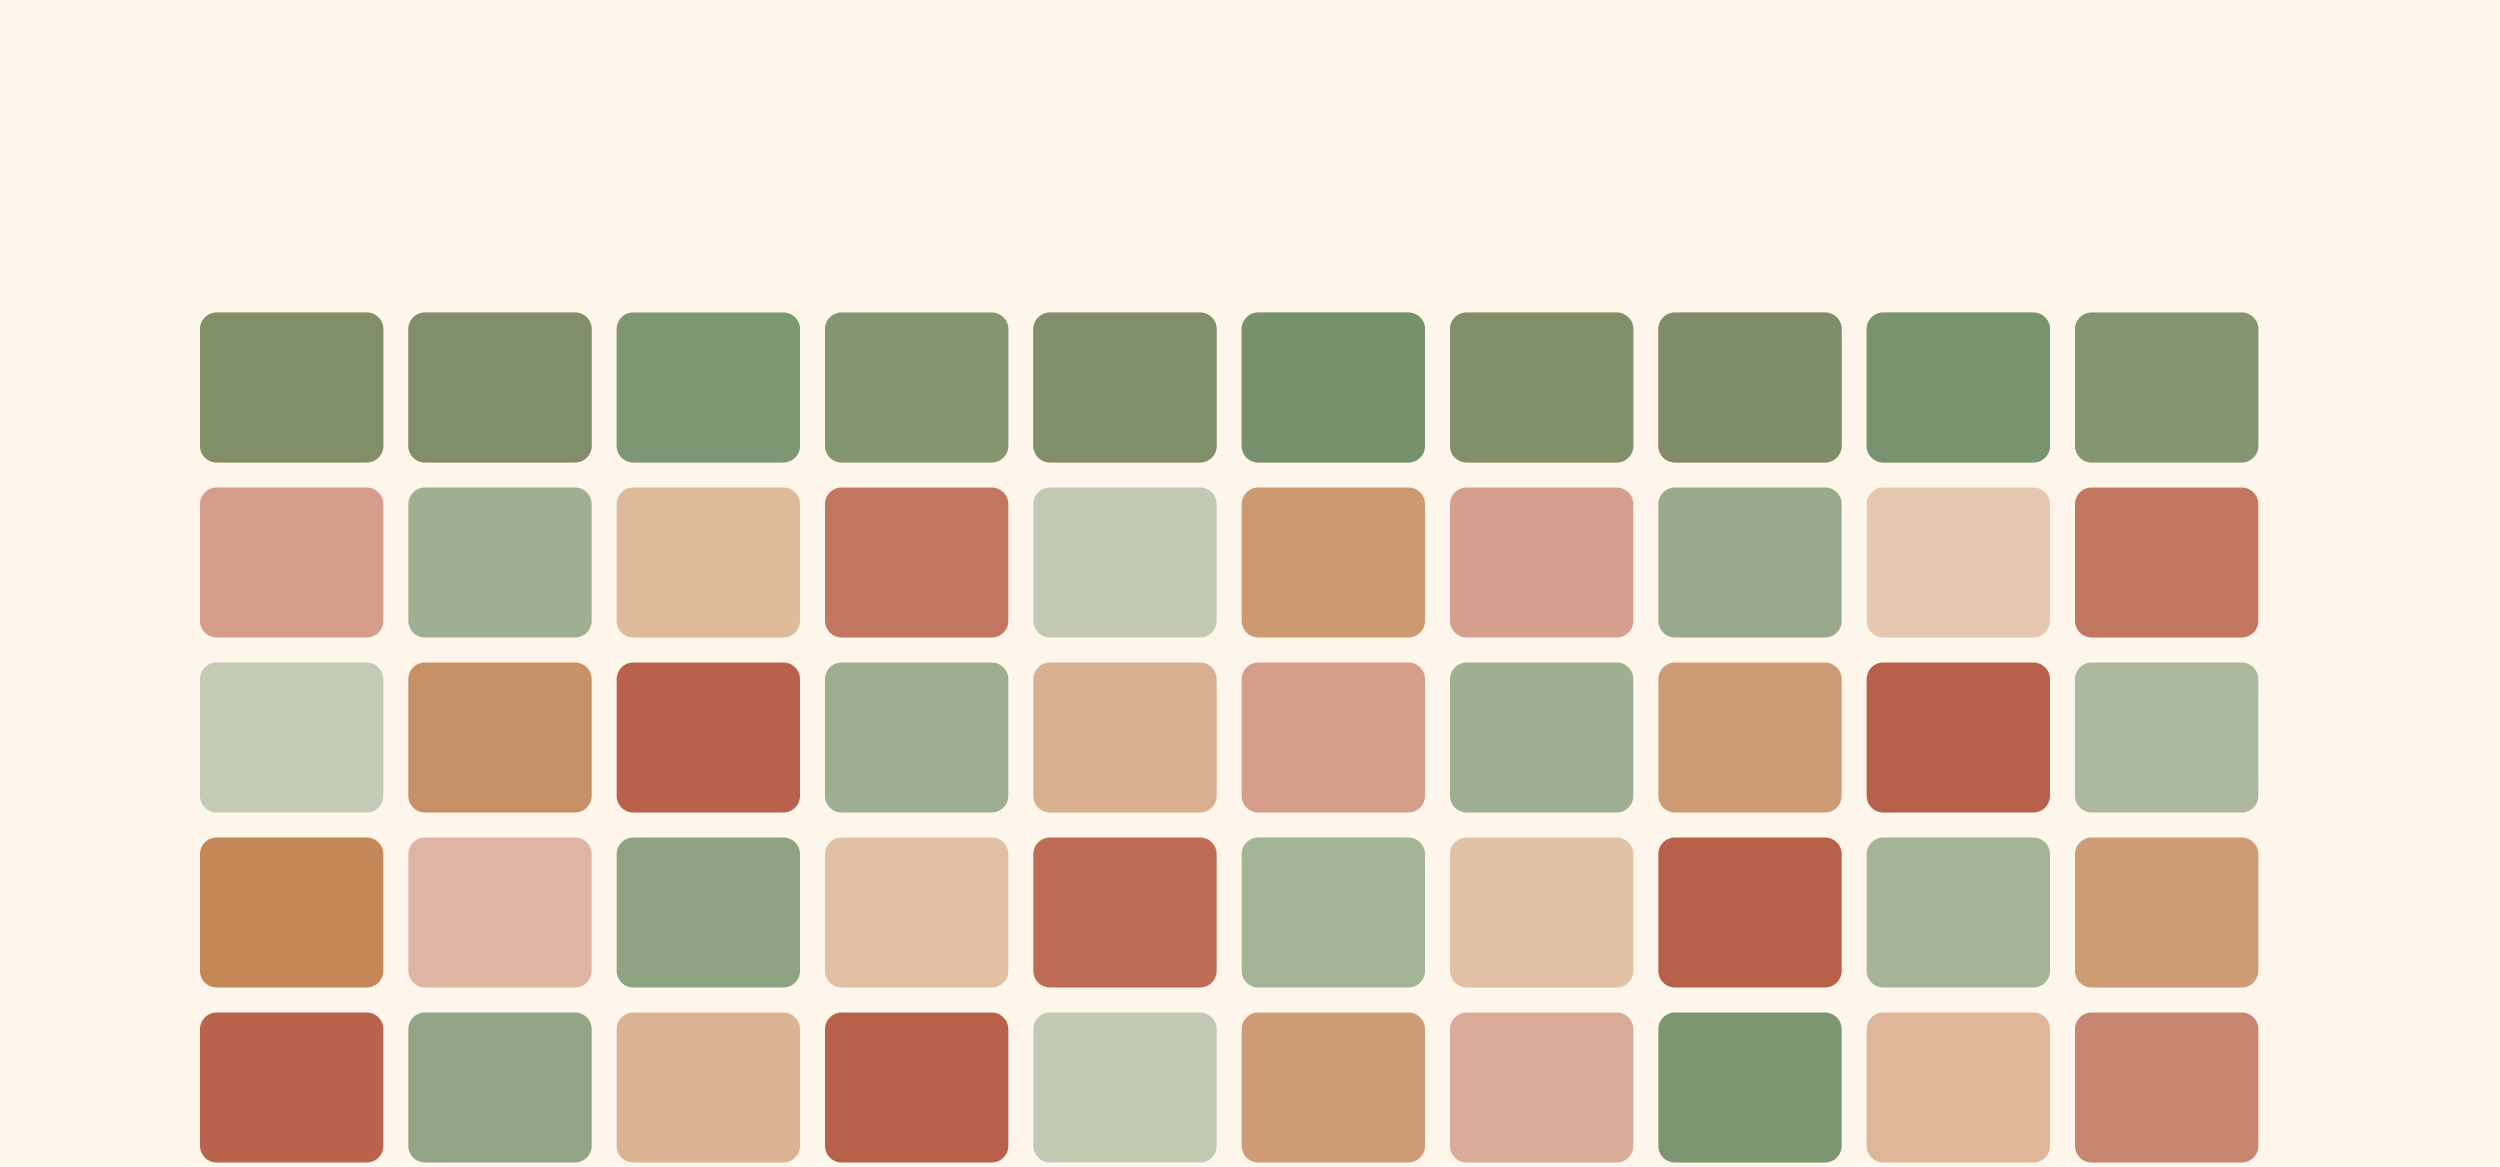
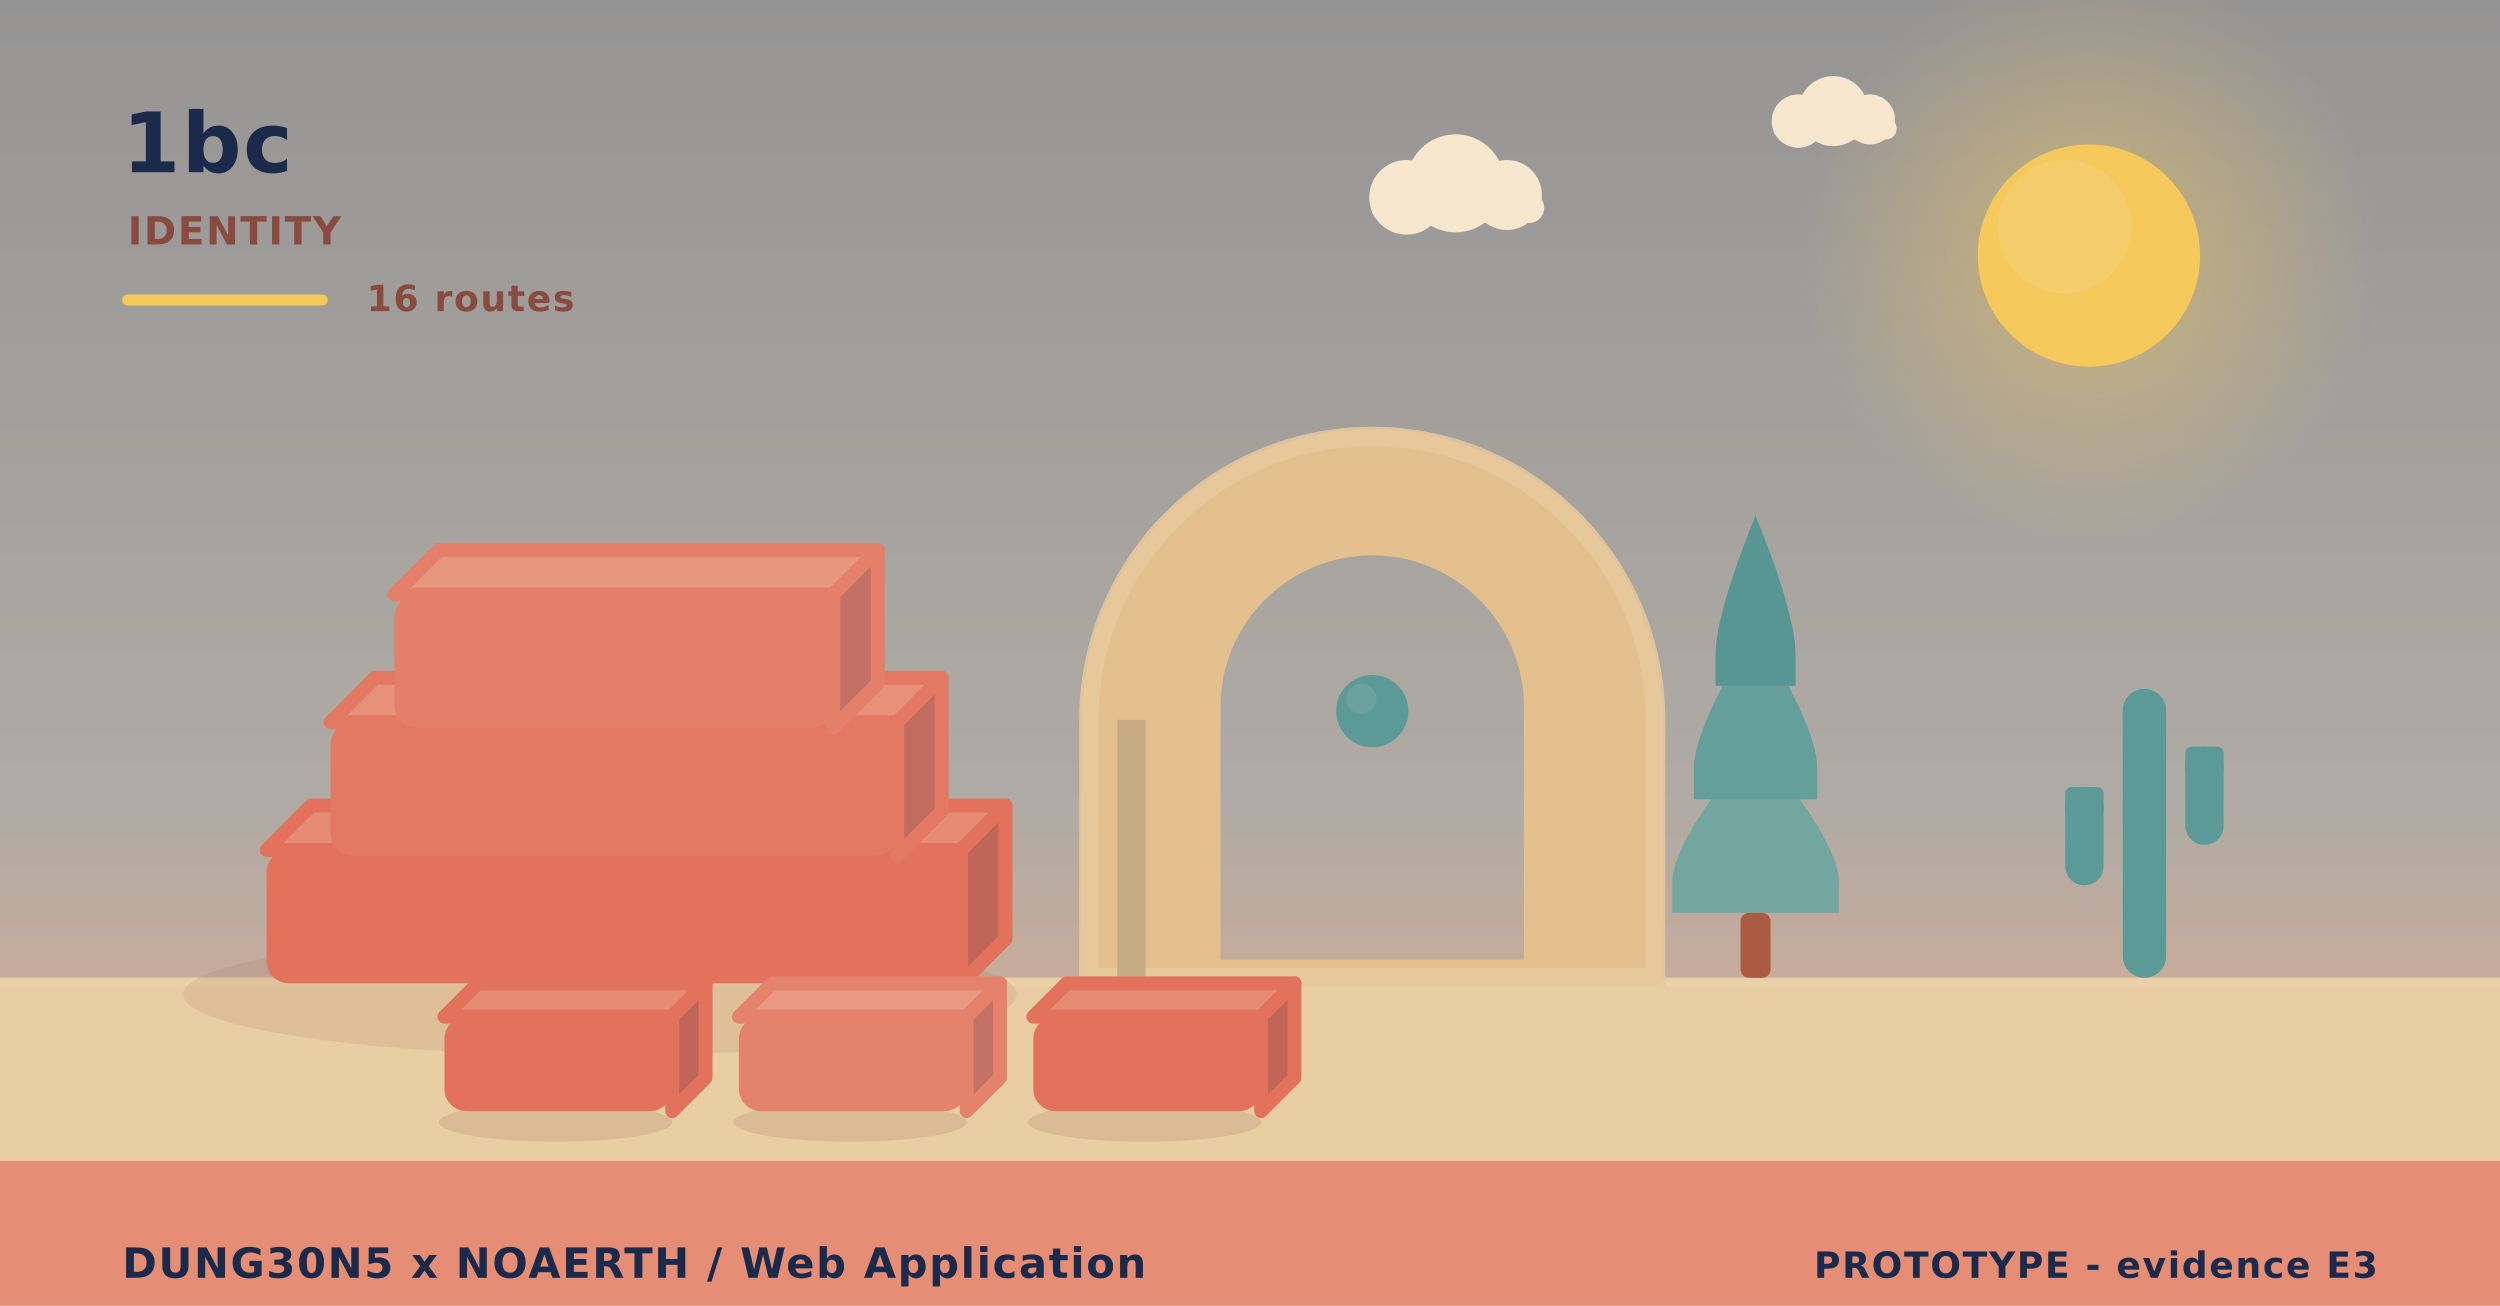
- <svg xmlns="http://www.w3.org/2000/svg" viewBox="0 0 1200 560" width="1200" height="560" role="img" aria-label="1bc hero">
-   <rect width="1200" height="560" fill="#fef6eb" />
-   <defs>
-     <linearGradient id="gh" x1="0" y1="0" x2="1" y2="1">
-       <stop offset="0%" stop-color="#be7e4c" />
-       <stop offset="100%" stop-color="#b4573f" />
-     </linearGradient>
-   </defs>
-   <rect x="96.00" y="150.00" width="88.00" height="72.00" rx="8.00" fill="#be7e4c" opacity="0.62" />
-   <rect x="196.00" y="150.00" width="88.00" height="72.00" rx="8.00" fill="#b4573f" opacity="0.53" />
-   <rect x="296.00" y="150.00" width="88.00" height="72.00" rx="8.00" fill="#6c8a62" opacity="0.38" />
-   <rect x="396.00" y="150.00" width="88.00" height="72.00" rx="8.00" fill="#be7e4c" opacity="0.40" />
-   <rect x="496.00" y="150.00" width="88.00" height="72.00" rx="8.00" fill="#b4573f" opacity="0.51" />
-   <rect x="596.00" y="150.00" width="88.00" height="72.00" rx="8.00" fill="#6c8a62" opacity="0.64" />
-   <rect x="696.00" y="150.00" width="88.00" height="72.00" rx="8.00" fill="#be7e4c" opacity="0.65" />
-   <rect x="796.00" y="150.00" width="88.00" height="72.00" rx="8.00" fill="#b4573f" opacity="0.58" />
-   <rect x="896.00" y="150.00" width="88.00" height="72.00" rx="8.00" fill="#6c8a62" opacity="0.57" />
-   <rect x="996.00" y="150.00" width="88.00" height="72.00" rx="8.00" fill="#be7e4c" opacity="0.39" />
-   <rect x="96.00" y="234.00" width="88.00" height="72.00" rx="8.00" fill="#b4573f" opacity="0.56" />
-   <rect x="196.00" y="234.00" width="88.00" height="72.00" rx="8.00" fill="#6c8a62" opacity="0.65" />
-   <rect x="296.00" y="234.00" width="88.00" height="72.00" rx="8.00" fill="#be7e4c" opacity="0.51" />
-   <rect x="396.00" y="234.00" width="88.00" height="72.00" rx="8.00" fill="#b4573f" opacity="0.80" />
-   <rect x="496.00" y="234.00" width="88.00" height="72.00" rx="8.00" fill="#6c8a62" opacity="0.41" />
-   <rect x="596.00" y="234.00" width="88.00" height="72.00" rx="8.00" fill="#be7e4c" opacity="0.77" />
-   <rect x="696.00" y="234.00" width="88.00" height="72.00" rx="8.00" fill="#b4573f" opacity="0.55" />
-   <rect x="796.00" y="234.00" width="88.00" height="72.00" rx="8.00" fill="#6c8a62" opacity="0.70" />
-   <rect x="896.00" y="234.00" width="88.00" height="72.00" rx="8.00" fill="#be7e4c" opacity="0.38" />
-   <rect x="996.00" y="234.00" width="88.00" height="72.00" rx="8.00" fill="#b4573f" opacity="0.80" />
-   <rect x="96.00" y="318.00" width="88.00" height="72.00" rx="8.00" fill="#6c8a62" opacity="0.40" />
-   <rect x="196.00" y="318.00" width="88.00" height="72.00" rx="8.00" fill="#be7e4c" opacity="0.84" />
-   <rect x="296.00" y="318.00" width="88.00" height="72.00" rx="8.00" fill="#b4573f" opacity="0.93" />
-   <rect x="396.00" y="318.00" width="88.00" height="72.00" rx="8.00" fill="#6c8a62" opacity="0.66" />
-   <rect x="496.00" y="318.00" width="88.00" height="72.00" rx="8.00" fill="#be7e4c" opacity="0.58" />
-   <rect x="596.00" y="318.00" width="88.00" height="72.00" rx="8.00" fill="#b4573f" opacity="0.56" />
-   <rect x="696.00" y="318.00" width="88.00" height="72.00" rx="8.00" fill="#6c8a62" opacity="0.65" />
-   <rect x="796.00" y="318.00" width="88.00" height="72.00" rx="8.00" fill="#be7e4c" opacity="0.75" />
-   <rect x="896.00" y="318.00" width="88.00" height="72.00" rx="8.00" fill="#b4573f" opacity="0.94" />
-   <rect x="996.00" y="318.00" width="88.00" height="72.00" rx="8.00" fill="#6c8a62" opacity="0.56" />
-   <rect x="96.00" y="402.00" width="88.00" height="72.00" rx="8.00" fill="#be7e4c" opacity="0.92" />
-   <rect x="196.00" y="402.00" width="88.00" height="72.00" rx="8.00" fill="#b4573f" opacity="0.42" />
-   <rect x="296.00" y="402.00" width="88.00" height="72.00" rx="8.00" fill="#6c8a62" opacity="0.77" />
-   <rect x="396.00" y="402.00" width="88.00" height="72.00" rx="8.00" fill="#be7e4c" opacity="0.46" />
-   <rect x="496.00" y="402.00" width="88.00" height="72.00" rx="8.00" fill="#b4573f" opacity="0.87" />
-   <rect x="596.00" y="402.00" width="88.00" height="72.00" rx="8.00" fill="#6c8a62" opacity="0.62" />
-   <rect x="696.00" y="402.00" width="88.00" height="72.00" rx="8.00" fill="#be7e4c" opacity="0.43" />
-   <rect x="796.00" y="402.00" width="88.00" height="72.00" rx="8.00" fill="#b4573f" opacity="0.94" />
-   <rect x="896.00" y="402.00" width="88.00" height="72.00" rx="8.00" fill="#6c8a62" opacity="0.61" />
-   <rect x="996.00" y="402.00" width="88.00" height="72.00" rx="8.00" fill="#be7e4c" opacity="0.75" />
-   <rect x="96.00" y="486.00" width="88.00" height="72.00" rx="8.00" fill="#b4573f" opacity="0.92" />
-   <rect x="196.00" y="486.00" width="88.00" height="72.00" rx="8.00" fill="#6c8a62" opacity="0.74" />
-   <rect x="296.00" y="486.00" width="88.00" height="72.00" rx="8.00" fill="#be7e4c" opacity="0.55" />
-   <rect x="396.00" y="486.00" width="88.00" height="72.00" rx="8.00" fill="#b4573f" opacity="0.94" />
-   <rect x="496.00" y="486.00" width="88.00" height="72.00" rx="8.00" fill="#6c8a62" opacity="0.41" />
-   <rect x="596.00" y="486.00" width="88.00" height="72.00" rx="8.00" fill="#be7e4c" opacity="0.74" />
-   <rect x="696.00" y="486.00" width="88.00" height="72.00" rx="8.00" fill="#b4573f" opacity="0.47" />
-   <rect x="796.00" y="486.00" width="88.00" height="72.00" rx="8.00" fill="#6c8a62" opacity="0.89" />
-   <rect x="896.00" y="486.00" width="88.00" height="72.00" rx="8.00" fill="#be7e4c" opacity="0.53" />
-   <rect x="996.00" y="486.00" width="88.00" height="72.00" rx="8.00" fill="#b4573f" opacity="0.71" />
+ <svg xmlns="http://www.w3.org/2000/svg" width="900" height="470" viewBox="0 0 900 470" role="img" aria-label="1bc - identity">
+   <linearGradient id="skyh" x1="0" y1="0" x2="0" y2="1">
+     <stop offset="0" stop-color="#959494" />
+     <stop offset="0.62" stop-color="#b0aba4" />
+     <stop offset="1" stop-color="#f3ad8a" />
+   </linearGradient>
+   <rect width="900" height="470" fill="url(#skyh)" />
+   <radialGradient id="sunh">
+     <stop offset="0.35" stop-color="#f5c95c" stop-opacity="0.34" />
+     <stop offset="1" stop-color="#f5c95c" stop-opacity="0" />
+   </radialGradient>
+   <circle cx="752" cy="92" r="104" fill="url(#sunh)" />
+   <circle cx="752" cy="92" r="40" fill="#f5c95c" />
+   <circle cx="743.2" cy="81.6" r="24" fill="#f5d27e" opacity="0.5" />
  <g>
-     <rect x="96.00" y="150.00" width="88.00" height="72.00" rx="8.00" fill="#6c8a62" opacity="0.80" />
-     <animate attributeName="opacity" values="0.25;1.0;0.25" dur="15.667s" begin="5.0s" repeatCount="indefinite" />
+     <circle cx="524" cy="66" r="17.64" fill="#f6e7ce" />
+     <circle cx="506.36" cy="71.04" r="13.44" fill="#f6e7ce" />
+     <circle cx="542.48" cy="70.2" r="12.6" fill="#f6e7ce" />
+     <rect x="493.76" y="69.36" width="62.16" height="10.92" rx="5.46" fill="#f6e7ce" />
+     <animateTransform attributeName="transform" type="translate" values="0 0;24 0;0 0" dur="36s" begin="0s" repeatCount="indefinite" />
  </g>
  <g>
-     <rect x="196.00" y="150.00" width="88.00" height="72.00" rx="8.00" fill="#6c8a62" opacity="0.80" />
-     <animate attributeName="opacity" values="0.25;1.0;0.25" dur="15.667s" begin="5.32s" repeatCount="indefinite" />
+     <circle cx="660" cy="40" r="12.6" fill="#f6e7ce" />
+     <circle cx="647.4" cy="43.6" r="9.6" fill="#f6e7ce" />
+     <circle cx="673.2" cy="43" r="9" fill="#f6e7ce" />
+     <rect x="638.4" y="42.4" width="44.4" height="7.8" rx="3.9" fill="#f6e7ce" />
+     <animateTransform attributeName="transform" type="translate" values="0 0;-18 0;0 0" dur="46s" begin="3s" repeatCount="indefinite" />
+   </g>
+   <rect x="0" y="352" width="900" height="118" fill="#e9cda3" />
+   <rect x="0" y="352" width="900" height="3" fill="#ebd1a9" />
+   <text x="44" y="62" font-family="Verdana,DejaVu Sans,sans-serif" font-size="30" font-weight="700" letter-spacing="0.6" fill="#1b2a4a" text-anchor="start">1bc</text>
+   <text x="46" y="88" font-family="Verdana,DejaVu Sans,sans-serif" font-size="14" font-weight="700" letter-spacing="0.6" fill="#894b3f" text-anchor="start">IDENTITY</text>
+   <rect x="44" y="106" width="74" height="4" rx="2" fill="#f5c95c" />
+   <text x="132" y="112" font-family="Verdana,DejaVu Sans,sans-serif" font-size="13" font-weight="700" letter-spacing="0.6" fill="#894b3f" text-anchor="start">16 routes</text>
+   <ellipse cx="216" cy="358" rx="150" ry="22" fill="rgba(138,90,68,0.11)" />
+   <g>
+     <path d="M96,306 L346,306 L362,290 L112,290 Z" fill="#e68c74" stroke="#e2725b" stroke-width="5" stroke-linejoin="round" />
+     <path d="M346,306 L362,290 L362,338 L346,354 Z" fill="#c06658" stroke="#e2725b" stroke-width="5" stroke-linejoin="round" />
+     <rect x="96" y="306" width="250" height="48" rx="8" fill="#e2725b" />
+     <animateTransform attributeName="transform" type="translate" values="0 10;0 0" dur="0.9s" begin="0s" fill="freeze" />
  </g>
  <g>
-     <rect x="296.00" y="150.00" width="88.00" height="72.00" rx="8.00" fill="#6c8a62" opacity="0.80" />
-     <animate attributeName="opacity" values="0.25;1.0;0.25" dur="15.667s" begin="5.64s" repeatCount="indefinite" />
+     <path d="M119,260 L323,260 L339,244 L135,244 Z" fill="#e7917a" stroke="#e37962" stroke-width="5" stroke-linejoin="round" />
+     <path d="M323,260 L339,244 L339,292 L323,308 Z" fill="#c16c5e" stroke="#e37962" stroke-width="5" stroke-linejoin="round" />
+     <rect x="119" y="260" width="204" height="48" rx="8" fill="#e37962" />
+     <animateTransform attributeName="transform" type="translate" values="0 10;0 0" dur="0.9s" begin="0.28s" fill="freeze" />
  </g>
  <g>
-     <rect x="396.00" y="150.00" width="88.00" height="72.00" rx="8.00" fill="#6c8a62" opacity="0.80" />
-     <animate attributeName="opacity" values="0.25;1.0;0.25" dur="15.667s" begin="5.96s" repeatCount="indefinite" />
+     <path d="M142,214 L300,214 L316,198 L158,198 Z" fill="#e8977f" stroke="#e48069" stroke-width="5" stroke-linejoin="round" />
+     <path d="M300,214 L316,198 L316,246 L300,262 Z" fill="#c27164" stroke="#e48069" stroke-width="5" stroke-linejoin="round" />
+     <rect x="142" y="214" width="158" height="48" rx="8" fill="#e48069" />
+     <animateTransform attributeName="transform" type="translate" values="0 10;0 0" dur="0.9s" begin="0.56s" fill="freeze" />
  </g>
+   <path d="M392,352 L392,259.12 A102,102 0 0 1 596,259.12 L596,352 Z M436.88,348 L436.88,254.55 A57.12,57.12 0 0 1 551.12,254.55 L551.12,348 Z" fill="#e3c08d" fill-rule="evenodd" stroke="#e3c08d" stroke-width="5" stroke-linejoin="round" />
+   <path d="M392,352 L392,259.12 A102,102 0 0 1 596,259.12 L596,352 Z" fill="none" stroke="#e8c99d" stroke-width="7" stroke-linecap="round" opacity="0.85" />
+   <rect x="402.2" y="259.12" width="10.2" height="92.88" fill="#c7ab84" />
  <g>
-     <rect x="496.00" y="150.00" width="88.00" height="72.00" rx="8.00" fill="#6c8a62" opacity="0.80" />
-     <animate attributeName="opacity" values="0.25;1.0;0.25" dur="15.667s" begin="6.28s" repeatCount="indefinite" />
+     <circle cx="494" cy="256" r="13" fill="#5b9a97" />
+     <circle cx="490.1" cy="251.58" r="5.46" fill="#7aa9a2" opacity="0.55" />
+     <animate attributeName="opacity" values="0.78;1;0.78" dur="5.2s" begin="0s" repeatCount="indefinite" />
  </g>
+   <rect x="626.6" y="328.64" width="10.8" height="23.36" rx="3" fill="#ac5b43" />
+   <path d="M632,267.32 Q602,302.89 602,317.6 Q602,328.64 602,328.64 L662,328.64 Q662,328.64 662,317.6 Q662,302.89 632,267.32 Z" fill="#74a6a0" />
+   <path d="M632,226.44 Q609.8,262.01 609.8,276.72 Q609.8,287.76 609.8,287.76 L654.2,287.76 Q654.2,287.76 654.2,276.72 Q654.2,262.01 632,226.44 Z" fill="#649f9a" />
+   <path d="M632,185.56 Q617.6,221.13 617.6,235.84 Q617.6,246.88 617.6,246.88 L646.4,246.88 Q646.4,246.88 646.4,235.84 Q646.4,221.13 632,185.56 Z" fill="#589694" />
+   <rect x="764.18" y="248" width="15.64" height="104" rx="7.82" fill="#5b9a97" />
+   <rect x="743.48" y="283.36" width="13.8" height="35.36" rx="6.9" fill="#5b9a97" />
+   <rect x="743.48" y="283.36" width="13.8" height="10.4" rx="2.3" fill="#5b9a97" />
+   <rect x="786.72" y="268.8" width="13.8" height="35.36" rx="6.9" fill="#5b9a97" />
+   <rect x="786.72" y="268.8" width="13.8" height="10.4" rx="2.3" fill="#5b9a97" />
+   <ellipse cx="200" cy="404" rx="42" ry="7" fill="rgba(138,90,68,0.15)" />
  <g>
-     <rect x="596.00" y="150.00" width="88.00" height="72.00" rx="8.00" fill="#6c8a62" opacity="0.80" />
-     <animate attributeName="opacity" values="0.25;1.0;0.25" dur="15.667s" begin="6.6s" repeatCount="indefinite" />
+     <path d="M160,366 L242,366 L254,354 L172,354 Z" fill="#e68c74" stroke="#e2725b" stroke-width="5" stroke-linejoin="round" />
+     <path d="M242,366 L254,354 L254,388 L242,400 Z" fill="#c06658" stroke="#e2725b" stroke-width="5" stroke-linejoin="round" />
+     <rect x="160" y="366" width="82" height="34" rx="8" fill="#e2725b" />
+     <animateTransform attributeName="transform" type="translate" values="0 10;0 0" dur="0.7s" begin="0.8s" fill="freeze" />
  </g>
+   <ellipse cx="306" cy="404" rx="42" ry="7" fill="rgba(138,90,68,0.15)" />
  <g>
-     <rect x="696.00" y="150.00" width="88.00" height="72.00" rx="8.00" fill="#6c8a62" opacity="0.80" />
-     <animate attributeName="opacity" values="0.25;1.0;0.25" dur="15.667s" begin="6.92s" repeatCount="indefinite" />
+     <path d="M266,366 L348,366 L360,354 L278,354 Z" fill="#e99881" stroke="#e5826b" stroke-width="5" stroke-linejoin="round" />
+     <path d="M348,366 L360,354 L360,388 L348,400 Z" fill="#c37365" stroke="#e5826b" stroke-width="5" stroke-linejoin="round" />
+     <rect x="266" y="366" width="82" height="34" rx="8" fill="#e5826b" />
+     <animateTransform attributeName="transform" type="translate" values="0 10;0 0" dur="0.7s" begin="0.95s" fill="freeze" />
  </g>
+   <ellipse cx="412" cy="404" rx="42" ry="7" fill="rgba(138,90,68,0.15)" />
  <g>
-     <rect x="796.00" y="150.00" width="88.00" height="72.00" rx="8.00" fill="#6c8a62" opacity="0.80" />
-     <animate attributeName="opacity" values="0.25;1.0;0.25" dur="15.667s" begin="7.24s" repeatCount="indefinite" />
+     <path d="M372,366 L454,366 L466,354 L384,354 Z" fill="#e68c74" stroke="#e2725b" stroke-width="5" stroke-linejoin="round" />
+     <path d="M454,366 L466,354 L466,388 L454,400 Z" fill="#c06658" stroke="#e2725b" stroke-width="5" stroke-linejoin="round" />
+     <rect x="372" y="366" width="82" height="34" rx="8" fill="#e2725b" />
+     <animateTransform attributeName="transform" type="translate" values="0 10;0 0" dur="0.7s" begin="1.1s" fill="freeze" />
  </g>
-   <g>
-     <rect x="896.00" y="150.00" width="88.00" height="72.00" rx="8.00" fill="#6c8a62" opacity="0.80" />
-     <animate attributeName="opacity" values="0.25;1.0;0.25" dur="15.667s" begin="7.56s" repeatCount="indefinite" />
-   </g>
-   <g>
-     <rect x="996.00" y="150.00" width="88.00" height="72.00" rx="8.00" fill="#6c8a62" opacity="0.80" />
-     <animate attributeName="opacity" values="0.25;1.0;0.25" dur="15.667s" begin="7.88s" repeatCount="indefinite" />
-   </g>
+   <rect x="0" y="418" width="900" height="52" rx="0" fill="#e68972" opacity="0.94" />
+   <text x="44" y="460" font-family="Verdana,DejaVu Sans,sans-serif" font-size="15" font-weight="700" letter-spacing="0.6" fill="#1b2a4a" text-anchor="start">DUNG30N5 x NOAERTH  /  Web Application</text>
+   <text x="856" y="460" font-family="Verdana,DejaVu Sans,sans-serif" font-size="13" font-weight="700" letter-spacing="0.6" fill="#1b2a4a" text-anchor="end">PROTOTYPE  -  evidence E3</text>
</svg>
